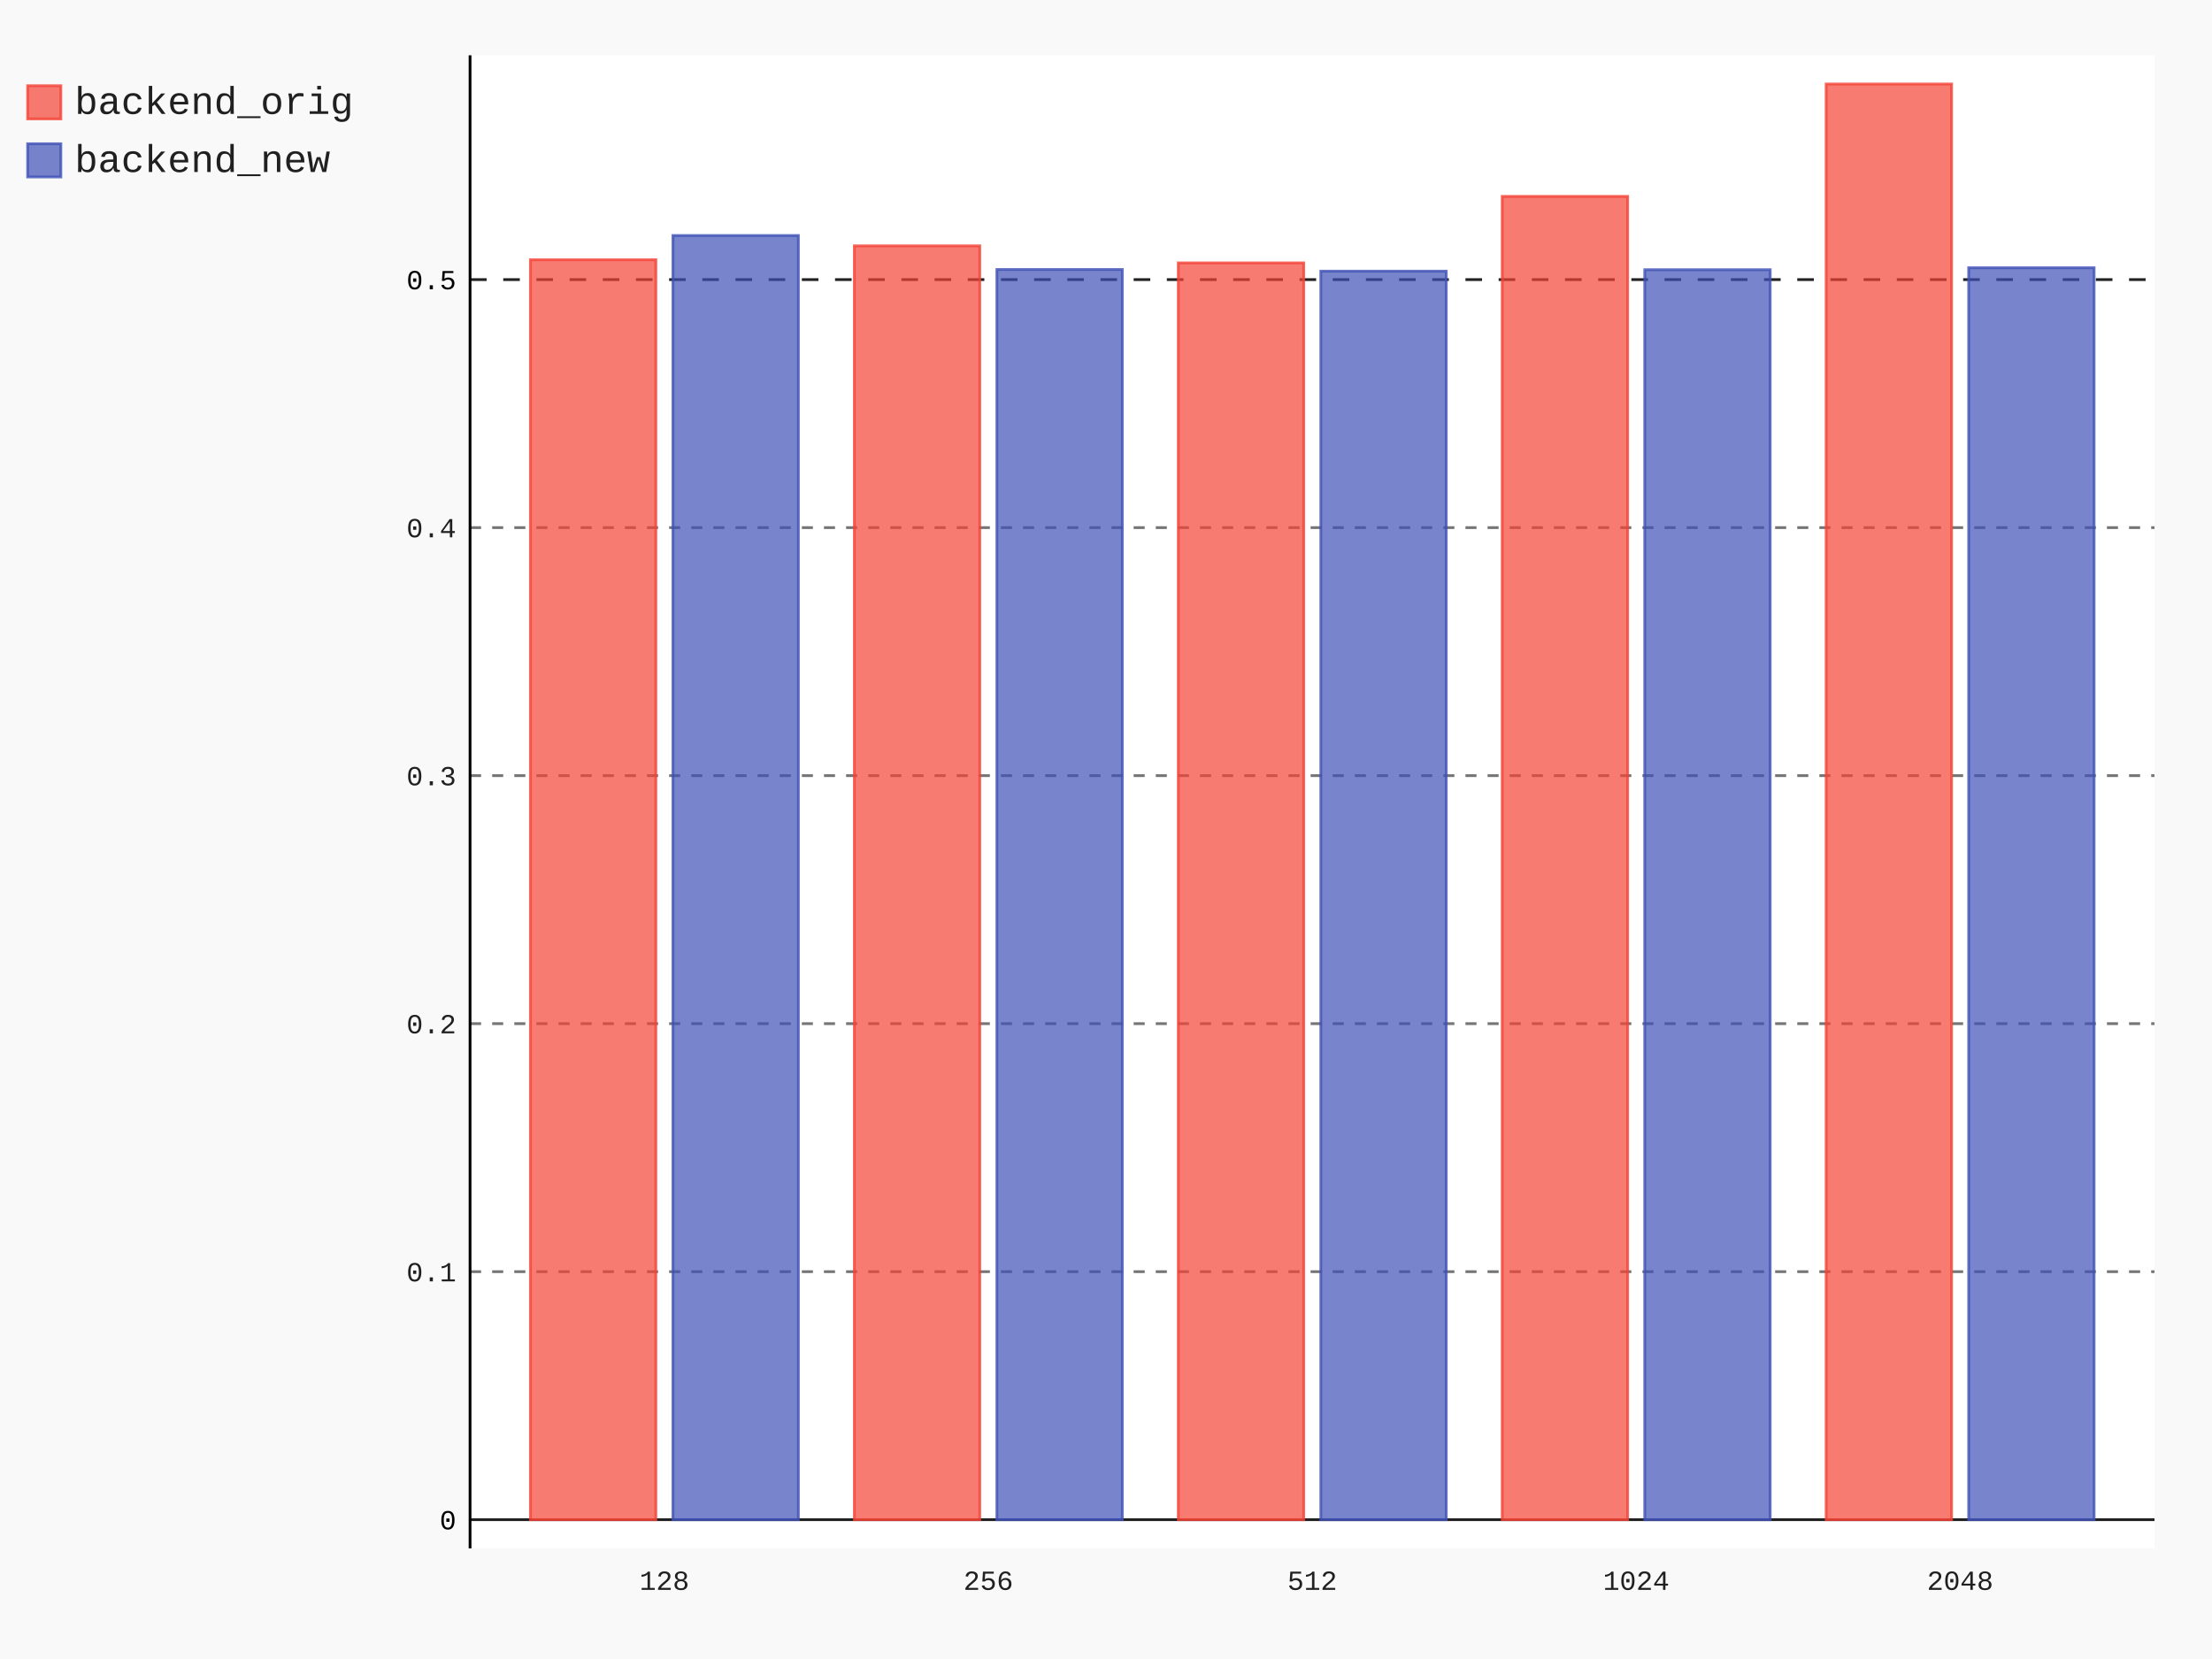
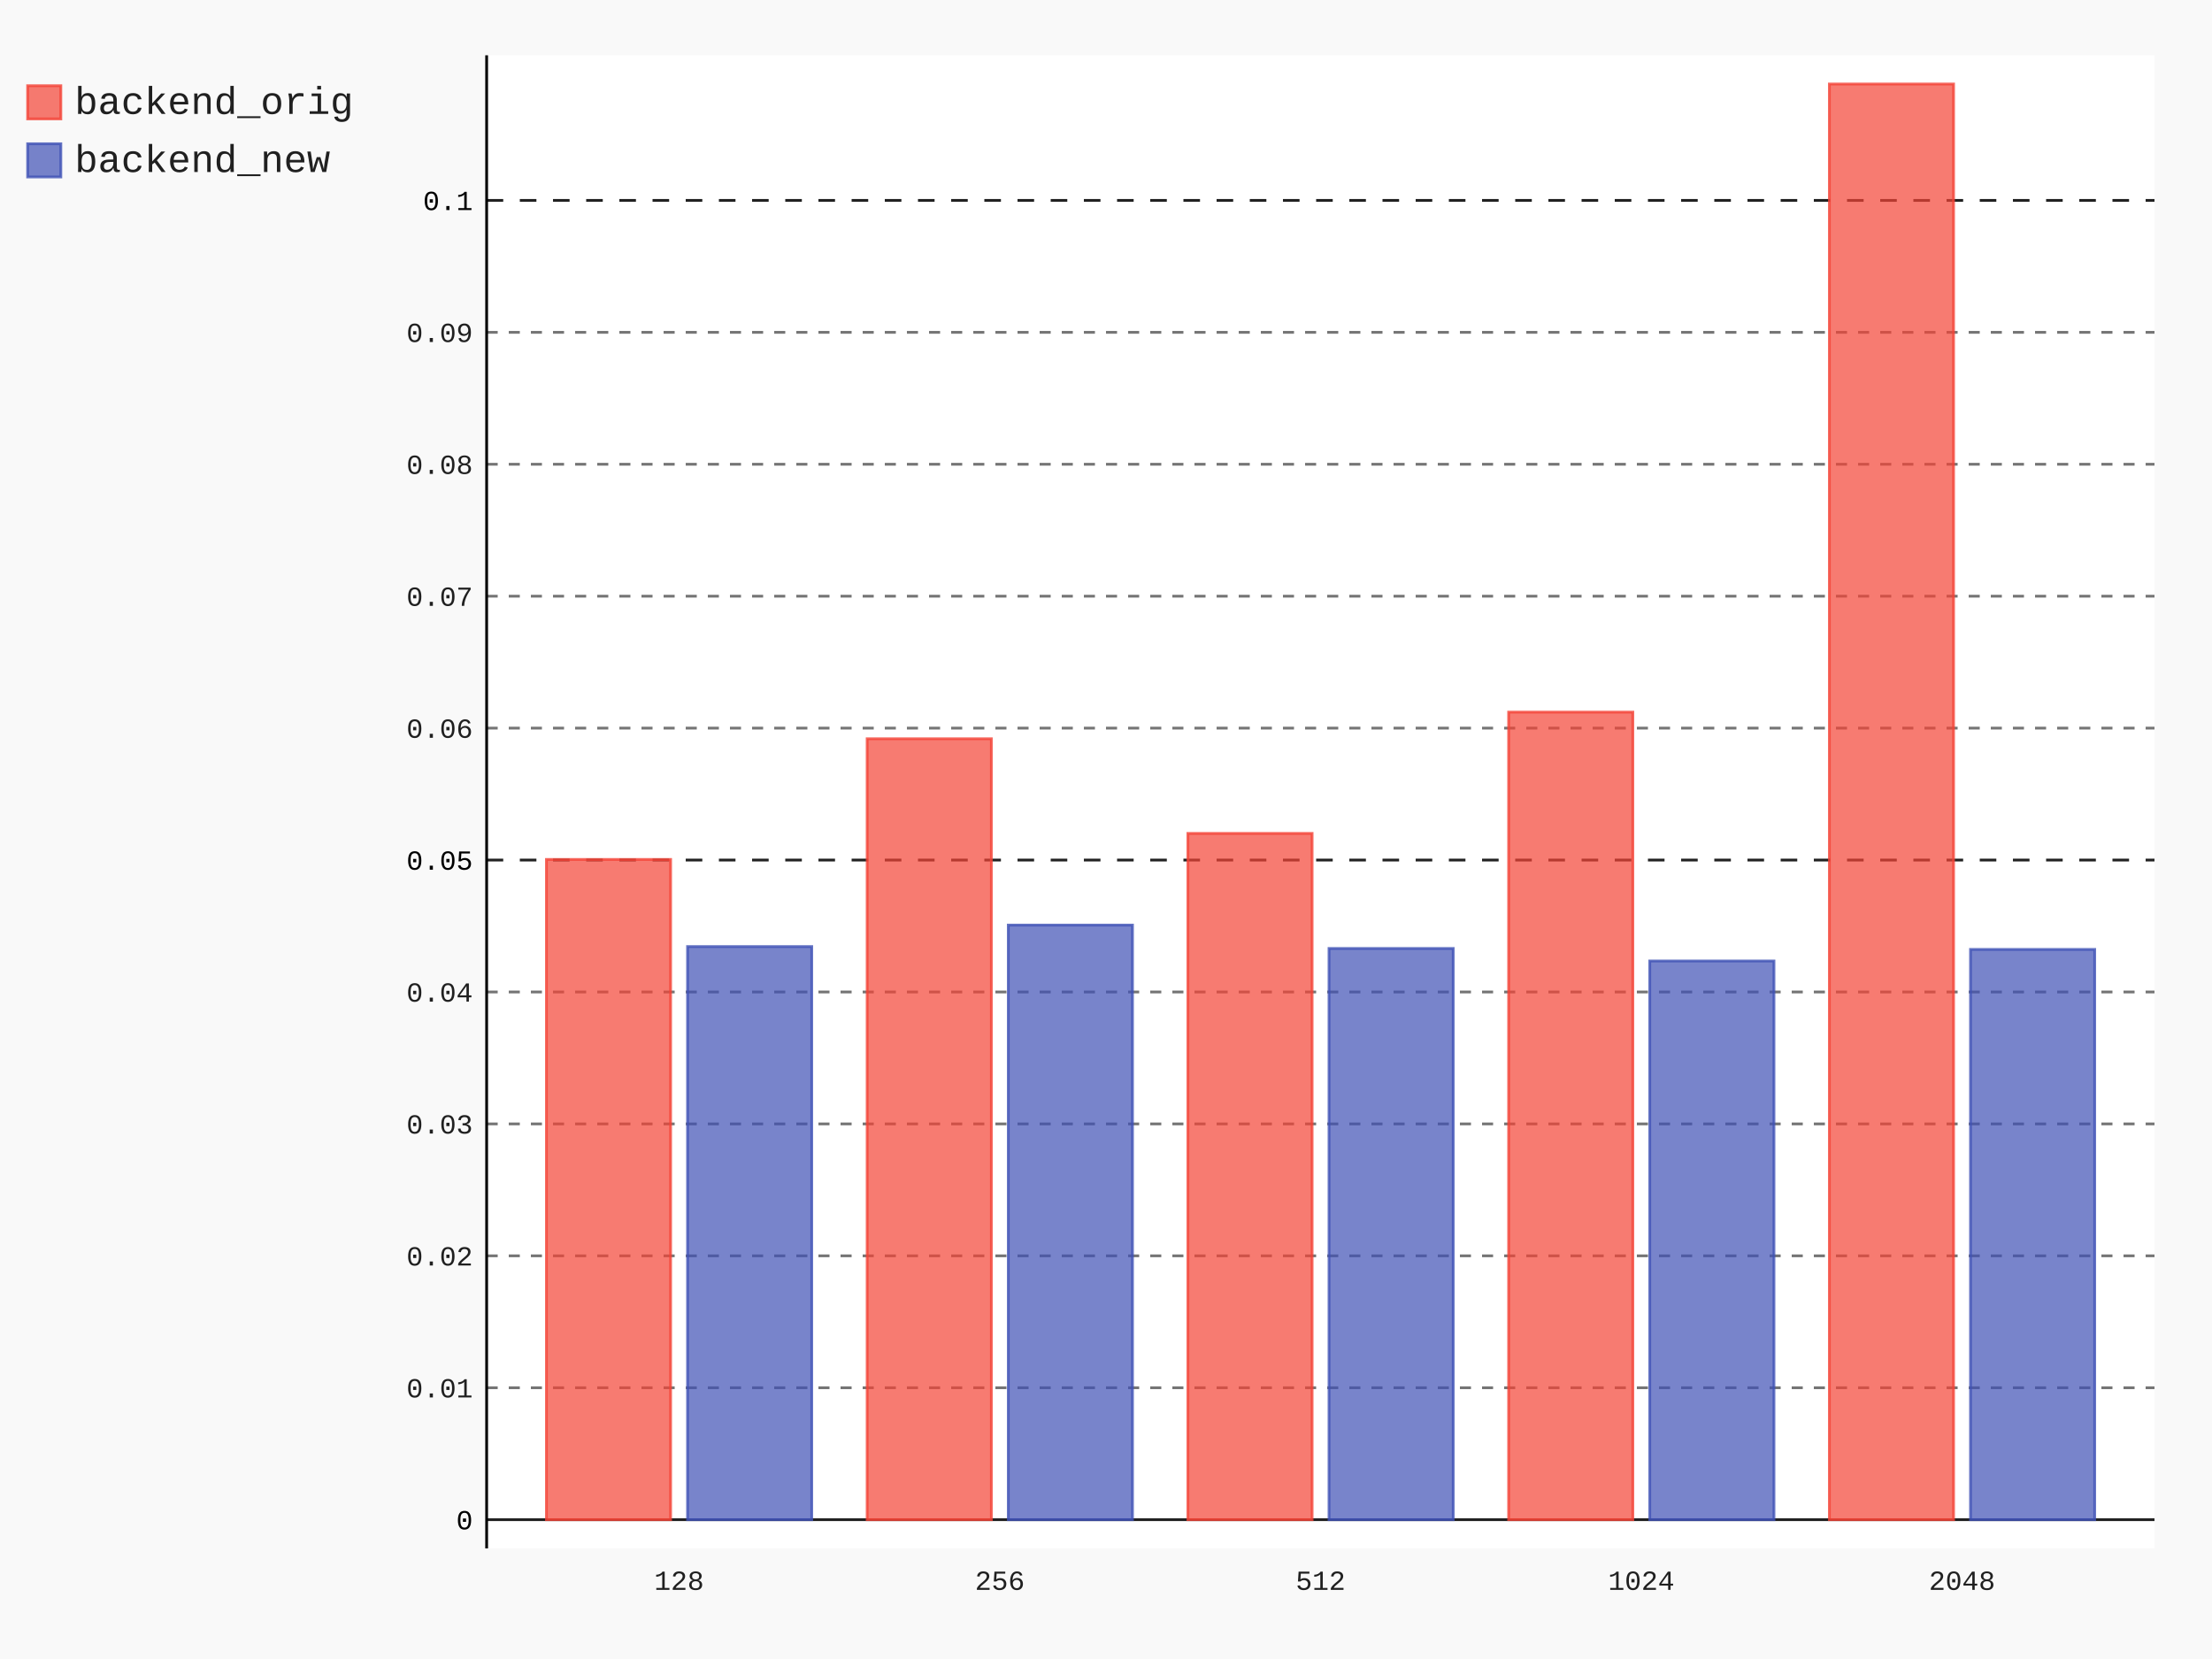
- <svg xmlns="http://www.w3.org/2000/svg" id="chart-4d95d9ae-60db-4e20-b610-94ccd528996e" class="pygal-chart" viewBox="0 0 800 600">
+ <svg xmlns="http://www.w3.org/2000/svg" id="chart-3b1de416-ce34-46d4-b6d1-cfc1680dec84" class="pygal-chart" viewBox="0 0 800 600">
  <defs>
-     <style type="text/css">#chart-4d95d9ae-60db-4e20-b610-94ccd528996e{-webkit-user-select:none;-webkit-font-smoothing:antialiased;font-family:Consolas,"Liberation Mono",Menlo,Courier,monospace}#chart-4d95d9ae-60db-4e20-b610-94ccd528996e .title{font-family:Consolas,"Liberation Mono",Menlo,Courier,monospace;font-size:16px}#chart-4d95d9ae-60db-4e20-b610-94ccd528996e .legends .legend text{font-family:Consolas,"Liberation Mono",Menlo,Courier,monospace;font-size:14px}#chart-4d95d9ae-60db-4e20-b610-94ccd528996e .axis text{font-family:Consolas,"Liberation Mono",Menlo,Courier,monospace;font-size:10px}#chart-4d95d9ae-60db-4e20-b610-94ccd528996e .axis text.major{font-family:Consolas,"Liberation Mono",Menlo,Courier,monospace;font-size:10px}#chart-4d95d9ae-60db-4e20-b610-94ccd528996e .text-overlay text.value{font-family:Consolas,"Liberation Mono",Menlo,Courier,monospace;font-size:16px}#chart-4d95d9ae-60db-4e20-b610-94ccd528996e .text-overlay text.label{font-family:Consolas,"Liberation Mono",Menlo,Courier,monospace;font-size:10px}#chart-4d95d9ae-60db-4e20-b610-94ccd528996e .tooltip{font-family:Consolas,"Liberation Mono",Menlo,Courier,monospace;font-size:14px}#chart-4d95d9ae-60db-4e20-b610-94ccd528996e text.no_data{font-family:Consolas,"Liberation Mono",Menlo,Courier,monospace;font-size:64px}
- #chart-4d95d9ae-60db-4e20-b610-94ccd528996e{background-color:rgba(249,249,249,1)}#chart-4d95d9ae-60db-4e20-b610-94ccd528996e path,#chart-4d95d9ae-60db-4e20-b610-94ccd528996e line,#chart-4d95d9ae-60db-4e20-b610-94ccd528996e rect,#chart-4d95d9ae-60db-4e20-b610-94ccd528996e circle{-webkit-transition:150ms;-moz-transition:150ms;transition:150ms}#chart-4d95d9ae-60db-4e20-b610-94ccd528996e .graph &gt; .background{fill:rgba(249,249,249,1)}#chart-4d95d9ae-60db-4e20-b610-94ccd528996e .plot &gt; .background{fill:rgba(255,255,255,1)}#chart-4d95d9ae-60db-4e20-b610-94ccd528996e .graph{fill:rgba(0,0,0,.87)}#chart-4d95d9ae-60db-4e20-b610-94ccd528996e text.no_data{fill:rgba(0,0,0,1)}#chart-4d95d9ae-60db-4e20-b610-94ccd528996e .title{fill:rgba(0,0,0,1)}#chart-4d95d9ae-60db-4e20-b610-94ccd528996e .legends .legend text{fill:rgba(0,0,0,.87)}#chart-4d95d9ae-60db-4e20-b610-94ccd528996e .legends .legend:hover text{fill:rgba(0,0,0,1)}#chart-4d95d9ae-60db-4e20-b610-94ccd528996e .axis .line{stroke:rgba(0,0,0,1)}#chart-4d95d9ae-60db-4e20-b610-94ccd528996e .axis .guide.line{stroke:rgba(0,0,0,.54)}#chart-4d95d9ae-60db-4e20-b610-94ccd528996e .axis .major.line{stroke:rgba(0,0,0,.87)}#chart-4d95d9ae-60db-4e20-b610-94ccd528996e .axis text.major{fill:rgba(0,0,0,1)}#chart-4d95d9ae-60db-4e20-b610-94ccd528996e .axis.y .guides:hover .guide.line,#chart-4d95d9ae-60db-4e20-b610-94ccd528996e .line-graph .axis.x .guides:hover .guide.line,#chart-4d95d9ae-60db-4e20-b610-94ccd528996e .stackedline-graph .axis.x .guides:hover .guide.line,#chart-4d95d9ae-60db-4e20-b610-94ccd528996e .xy-graph .axis.x .guides:hover .guide.line{stroke:rgba(0,0,0,1)}#chart-4d95d9ae-60db-4e20-b610-94ccd528996e .axis .guides:hover text{fill:rgba(0,0,0,1)}#chart-4d95d9ae-60db-4e20-b610-94ccd528996e .reactive{fill-opacity:.7;stroke-opacity:.8}#chart-4d95d9ae-60db-4e20-b610-94ccd528996e .ci{stroke:rgba(0,0,0,.87)}#chart-4d95d9ae-60db-4e20-b610-94ccd528996e .reactive.active,#chart-4d95d9ae-60db-4e20-b610-94ccd528996e .active .reactive{fill-opacity:.8;stroke-opacity:.9;stroke-width:4}#chart-4d95d9ae-60db-4e20-b610-94ccd528996e .ci .reactive.active{stroke-width:1.5}#chart-4d95d9ae-60db-4e20-b610-94ccd528996e .series text{fill:rgba(0,0,0,1)}#chart-4d95d9ae-60db-4e20-b610-94ccd528996e .tooltip rect{fill:rgba(255,255,255,1);stroke:rgba(0,0,0,1);-webkit-transition:opacity 150ms;-moz-transition:opacity 150ms;transition:opacity 150ms}#chart-4d95d9ae-60db-4e20-b610-94ccd528996e .tooltip .label{fill:rgba(0,0,0,.87)}#chart-4d95d9ae-60db-4e20-b610-94ccd528996e .tooltip .label{fill:rgba(0,0,0,.87)}#chart-4d95d9ae-60db-4e20-b610-94ccd528996e .tooltip .legend{font-size:.8em;fill:rgba(0,0,0,.54)}#chart-4d95d9ae-60db-4e20-b610-94ccd528996e .tooltip .x_label{font-size:.6em;fill:rgba(0,0,0,1)}#chart-4d95d9ae-60db-4e20-b610-94ccd528996e .tooltip .xlink{font-size:.5em;text-decoration:underline}#chart-4d95d9ae-60db-4e20-b610-94ccd528996e .tooltip .value{font-size:1.5em}#chart-4d95d9ae-60db-4e20-b610-94ccd528996e .bound{font-size:.5em}#chart-4d95d9ae-60db-4e20-b610-94ccd528996e .max-value{font-size:.75em;fill:rgba(0,0,0,.54)}#chart-4d95d9ae-60db-4e20-b610-94ccd528996e .map-element{fill:rgba(255,255,255,1);stroke:rgba(0,0,0,.54) !important}#chart-4d95d9ae-60db-4e20-b610-94ccd528996e .map-element .reactive{fill-opacity:inherit;stroke-opacity:inherit}#chart-4d95d9ae-60db-4e20-b610-94ccd528996e .color-0,#chart-4d95d9ae-60db-4e20-b610-94ccd528996e .color-0 a:visited{stroke:#F44336;fill:#F44336}#chart-4d95d9ae-60db-4e20-b610-94ccd528996e .color-1,#chart-4d95d9ae-60db-4e20-b610-94ccd528996e .color-1 a:visited{stroke:#3F51B5;fill:#3F51B5}#chart-4d95d9ae-60db-4e20-b610-94ccd528996e .text-overlay .color-0 text{fill:black}#chart-4d95d9ae-60db-4e20-b610-94ccd528996e .text-overlay .color-1 text{fill:black}
- #chart-4d95d9ae-60db-4e20-b610-94ccd528996e text.no_data{text-anchor:middle}#chart-4d95d9ae-60db-4e20-b610-94ccd528996e .guide.line{fill:none}#chart-4d95d9ae-60db-4e20-b610-94ccd528996e .centered{text-anchor:middle}#chart-4d95d9ae-60db-4e20-b610-94ccd528996e .title{text-anchor:middle}#chart-4d95d9ae-60db-4e20-b610-94ccd528996e .legends .legend text{fill-opacity:1}#chart-4d95d9ae-60db-4e20-b610-94ccd528996e .axis.x text{text-anchor:middle}#chart-4d95d9ae-60db-4e20-b610-94ccd528996e .axis.x:not(.web) text[transform]{text-anchor:start}#chart-4d95d9ae-60db-4e20-b610-94ccd528996e .axis.x:not(.web) text[transform].backwards{text-anchor:end}#chart-4d95d9ae-60db-4e20-b610-94ccd528996e .axis.y text{text-anchor:end}#chart-4d95d9ae-60db-4e20-b610-94ccd528996e .axis.y text[transform].backwards{text-anchor:start}#chart-4d95d9ae-60db-4e20-b610-94ccd528996e .axis.y2 text{text-anchor:start}#chart-4d95d9ae-60db-4e20-b610-94ccd528996e .axis.y2 text[transform].backwards{text-anchor:end}#chart-4d95d9ae-60db-4e20-b610-94ccd528996e .axis .guide.line{stroke-dasharray:4,4}#chart-4d95d9ae-60db-4e20-b610-94ccd528996e .axis .major.guide.line{stroke-dasharray:6,6}#chart-4d95d9ae-60db-4e20-b610-94ccd528996e .horizontal .axis.y .guide.line,#chart-4d95d9ae-60db-4e20-b610-94ccd528996e .horizontal .axis.y2 .guide.line,#chart-4d95d9ae-60db-4e20-b610-94ccd528996e .vertical .axis.x .guide.line{opacity:0}#chart-4d95d9ae-60db-4e20-b610-94ccd528996e .horizontal .axis.always_show .guide.line,#chart-4d95d9ae-60db-4e20-b610-94ccd528996e .vertical .axis.always_show .guide.line{opacity:1 !important}#chart-4d95d9ae-60db-4e20-b610-94ccd528996e .axis.y .guides:hover .guide.line,#chart-4d95d9ae-60db-4e20-b610-94ccd528996e .axis.y2 .guides:hover .guide.line,#chart-4d95d9ae-60db-4e20-b610-94ccd528996e .axis.x .guides:hover .guide.line{opacity:1}#chart-4d95d9ae-60db-4e20-b610-94ccd528996e .axis .guides:hover text{opacity:1}#chart-4d95d9ae-60db-4e20-b610-94ccd528996e .nofill{fill:none}#chart-4d95d9ae-60db-4e20-b610-94ccd528996e .subtle-fill{fill-opacity:.2}#chart-4d95d9ae-60db-4e20-b610-94ccd528996e .dot{stroke-width:1px;fill-opacity:1}#chart-4d95d9ae-60db-4e20-b610-94ccd528996e .dot.active{stroke-width:5px}#chart-4d95d9ae-60db-4e20-b610-94ccd528996e .dot.negative{fill:transparent}#chart-4d95d9ae-60db-4e20-b610-94ccd528996e text,#chart-4d95d9ae-60db-4e20-b610-94ccd528996e tspan{stroke:none !important}#chart-4d95d9ae-60db-4e20-b610-94ccd528996e .series text.active{opacity:1}#chart-4d95d9ae-60db-4e20-b610-94ccd528996e .tooltip rect{fill-opacity:.95;stroke-width:.5}#chart-4d95d9ae-60db-4e20-b610-94ccd528996e .tooltip text{fill-opacity:1}#chart-4d95d9ae-60db-4e20-b610-94ccd528996e .showable{visibility:hidden}#chart-4d95d9ae-60db-4e20-b610-94ccd528996e .showable.shown{visibility:visible}#chart-4d95d9ae-60db-4e20-b610-94ccd528996e .gauge-background{fill:rgba(229,229,229,1);stroke:none}#chart-4d95d9ae-60db-4e20-b610-94ccd528996e .bg-lines{stroke:rgba(249,249,249,1);stroke-width:2px}</style>
+     <style type="text/css">#chart-3b1de416-ce34-46d4-b6d1-cfc1680dec84{-webkit-user-select:none;-webkit-font-smoothing:antialiased;font-family:Consolas,"Liberation Mono",Menlo,Courier,monospace}#chart-3b1de416-ce34-46d4-b6d1-cfc1680dec84 .title{font-family:Consolas,"Liberation Mono",Menlo,Courier,monospace;font-size:16px}#chart-3b1de416-ce34-46d4-b6d1-cfc1680dec84 .legends .legend text{font-family:Consolas,"Liberation Mono",Menlo,Courier,monospace;font-size:14px}#chart-3b1de416-ce34-46d4-b6d1-cfc1680dec84 .axis text{font-family:Consolas,"Liberation Mono",Menlo,Courier,monospace;font-size:10px}#chart-3b1de416-ce34-46d4-b6d1-cfc1680dec84 .axis text.major{font-family:Consolas,"Liberation Mono",Menlo,Courier,monospace;font-size:10px}#chart-3b1de416-ce34-46d4-b6d1-cfc1680dec84 .text-overlay text.value{font-family:Consolas,"Liberation Mono",Menlo,Courier,monospace;font-size:16px}#chart-3b1de416-ce34-46d4-b6d1-cfc1680dec84 .text-overlay text.label{font-family:Consolas,"Liberation Mono",Menlo,Courier,monospace;font-size:10px}#chart-3b1de416-ce34-46d4-b6d1-cfc1680dec84 .tooltip{font-family:Consolas,"Liberation Mono",Menlo,Courier,monospace;font-size:14px}#chart-3b1de416-ce34-46d4-b6d1-cfc1680dec84 text.no_data{font-family:Consolas,"Liberation Mono",Menlo,Courier,monospace;font-size:64px}
+ #chart-3b1de416-ce34-46d4-b6d1-cfc1680dec84{background-color:rgba(249,249,249,1)}#chart-3b1de416-ce34-46d4-b6d1-cfc1680dec84 path,#chart-3b1de416-ce34-46d4-b6d1-cfc1680dec84 line,#chart-3b1de416-ce34-46d4-b6d1-cfc1680dec84 rect,#chart-3b1de416-ce34-46d4-b6d1-cfc1680dec84 circle{-webkit-transition:150ms;-moz-transition:150ms;transition:150ms}#chart-3b1de416-ce34-46d4-b6d1-cfc1680dec84 .graph &gt; .background{fill:rgba(249,249,249,1)}#chart-3b1de416-ce34-46d4-b6d1-cfc1680dec84 .plot &gt; .background{fill:rgba(255,255,255,1)}#chart-3b1de416-ce34-46d4-b6d1-cfc1680dec84 .graph{fill:rgba(0,0,0,.87)}#chart-3b1de416-ce34-46d4-b6d1-cfc1680dec84 text.no_data{fill:rgba(0,0,0,1)}#chart-3b1de416-ce34-46d4-b6d1-cfc1680dec84 .title{fill:rgba(0,0,0,1)}#chart-3b1de416-ce34-46d4-b6d1-cfc1680dec84 .legends .legend text{fill:rgba(0,0,0,.87)}#chart-3b1de416-ce34-46d4-b6d1-cfc1680dec84 .legends .legend:hover text{fill:rgba(0,0,0,1)}#chart-3b1de416-ce34-46d4-b6d1-cfc1680dec84 .axis .line{stroke:rgba(0,0,0,1)}#chart-3b1de416-ce34-46d4-b6d1-cfc1680dec84 .axis .guide.line{stroke:rgba(0,0,0,.54)}#chart-3b1de416-ce34-46d4-b6d1-cfc1680dec84 .axis .major.line{stroke:rgba(0,0,0,.87)}#chart-3b1de416-ce34-46d4-b6d1-cfc1680dec84 .axis text.major{fill:rgba(0,0,0,1)}#chart-3b1de416-ce34-46d4-b6d1-cfc1680dec84 .axis.y .guides:hover .guide.line,#chart-3b1de416-ce34-46d4-b6d1-cfc1680dec84 .line-graph .axis.x .guides:hover .guide.line,#chart-3b1de416-ce34-46d4-b6d1-cfc1680dec84 .stackedline-graph .axis.x .guides:hover .guide.line,#chart-3b1de416-ce34-46d4-b6d1-cfc1680dec84 .xy-graph .axis.x .guides:hover .guide.line{stroke:rgba(0,0,0,1)}#chart-3b1de416-ce34-46d4-b6d1-cfc1680dec84 .axis .guides:hover text{fill:rgba(0,0,0,1)}#chart-3b1de416-ce34-46d4-b6d1-cfc1680dec84 .reactive{fill-opacity:.7;stroke-opacity:.8}#chart-3b1de416-ce34-46d4-b6d1-cfc1680dec84 .ci{stroke:rgba(0,0,0,.87)}#chart-3b1de416-ce34-46d4-b6d1-cfc1680dec84 .reactive.active,#chart-3b1de416-ce34-46d4-b6d1-cfc1680dec84 .active .reactive{fill-opacity:.8;stroke-opacity:.9;stroke-width:4}#chart-3b1de416-ce34-46d4-b6d1-cfc1680dec84 .ci .reactive.active{stroke-width:1.5}#chart-3b1de416-ce34-46d4-b6d1-cfc1680dec84 .series text{fill:rgba(0,0,0,1)}#chart-3b1de416-ce34-46d4-b6d1-cfc1680dec84 .tooltip rect{fill:rgba(255,255,255,1);stroke:rgba(0,0,0,1);-webkit-transition:opacity 150ms;-moz-transition:opacity 150ms;transition:opacity 150ms}#chart-3b1de416-ce34-46d4-b6d1-cfc1680dec84 .tooltip .label{fill:rgba(0,0,0,.87)}#chart-3b1de416-ce34-46d4-b6d1-cfc1680dec84 .tooltip .label{fill:rgba(0,0,0,.87)}#chart-3b1de416-ce34-46d4-b6d1-cfc1680dec84 .tooltip .legend{font-size:.8em;fill:rgba(0,0,0,.54)}#chart-3b1de416-ce34-46d4-b6d1-cfc1680dec84 .tooltip .x_label{font-size:.6em;fill:rgba(0,0,0,1)}#chart-3b1de416-ce34-46d4-b6d1-cfc1680dec84 .tooltip .xlink{font-size:.5em;text-decoration:underline}#chart-3b1de416-ce34-46d4-b6d1-cfc1680dec84 .tooltip .value{font-size:1.5em}#chart-3b1de416-ce34-46d4-b6d1-cfc1680dec84 .bound{font-size:.5em}#chart-3b1de416-ce34-46d4-b6d1-cfc1680dec84 .max-value{font-size:.75em;fill:rgba(0,0,0,.54)}#chart-3b1de416-ce34-46d4-b6d1-cfc1680dec84 .map-element{fill:rgba(255,255,255,1);stroke:rgba(0,0,0,.54) !important}#chart-3b1de416-ce34-46d4-b6d1-cfc1680dec84 .map-element .reactive{fill-opacity:inherit;stroke-opacity:inherit}#chart-3b1de416-ce34-46d4-b6d1-cfc1680dec84 .color-0,#chart-3b1de416-ce34-46d4-b6d1-cfc1680dec84 .color-0 a:visited{stroke:#F44336;fill:#F44336}#chart-3b1de416-ce34-46d4-b6d1-cfc1680dec84 .color-1,#chart-3b1de416-ce34-46d4-b6d1-cfc1680dec84 .color-1 a:visited{stroke:#3F51B5;fill:#3F51B5}#chart-3b1de416-ce34-46d4-b6d1-cfc1680dec84 .text-overlay .color-0 text{fill:black}#chart-3b1de416-ce34-46d4-b6d1-cfc1680dec84 .text-overlay .color-1 text{fill:black}
+ #chart-3b1de416-ce34-46d4-b6d1-cfc1680dec84 text.no_data{text-anchor:middle}#chart-3b1de416-ce34-46d4-b6d1-cfc1680dec84 .guide.line{fill:none}#chart-3b1de416-ce34-46d4-b6d1-cfc1680dec84 .centered{text-anchor:middle}#chart-3b1de416-ce34-46d4-b6d1-cfc1680dec84 .title{text-anchor:middle}#chart-3b1de416-ce34-46d4-b6d1-cfc1680dec84 .legends .legend text{fill-opacity:1}#chart-3b1de416-ce34-46d4-b6d1-cfc1680dec84 .axis.x text{text-anchor:middle}#chart-3b1de416-ce34-46d4-b6d1-cfc1680dec84 .axis.x:not(.web) text[transform]{text-anchor:start}#chart-3b1de416-ce34-46d4-b6d1-cfc1680dec84 .axis.x:not(.web) text[transform].backwards{text-anchor:end}#chart-3b1de416-ce34-46d4-b6d1-cfc1680dec84 .axis.y text{text-anchor:end}#chart-3b1de416-ce34-46d4-b6d1-cfc1680dec84 .axis.y text[transform].backwards{text-anchor:start}#chart-3b1de416-ce34-46d4-b6d1-cfc1680dec84 .axis.y2 text{text-anchor:start}#chart-3b1de416-ce34-46d4-b6d1-cfc1680dec84 .axis.y2 text[transform].backwards{text-anchor:end}#chart-3b1de416-ce34-46d4-b6d1-cfc1680dec84 .axis .guide.line{stroke-dasharray:4,4}#chart-3b1de416-ce34-46d4-b6d1-cfc1680dec84 .axis .major.guide.line{stroke-dasharray:6,6}#chart-3b1de416-ce34-46d4-b6d1-cfc1680dec84 .horizontal .axis.y .guide.line,#chart-3b1de416-ce34-46d4-b6d1-cfc1680dec84 .horizontal .axis.y2 .guide.line,#chart-3b1de416-ce34-46d4-b6d1-cfc1680dec84 .vertical .axis.x .guide.line{opacity:0}#chart-3b1de416-ce34-46d4-b6d1-cfc1680dec84 .horizontal .axis.always_show .guide.line,#chart-3b1de416-ce34-46d4-b6d1-cfc1680dec84 .vertical .axis.always_show .guide.line{opacity:1 !important}#chart-3b1de416-ce34-46d4-b6d1-cfc1680dec84 .axis.y .guides:hover .guide.line,#chart-3b1de416-ce34-46d4-b6d1-cfc1680dec84 .axis.y2 .guides:hover .guide.line,#chart-3b1de416-ce34-46d4-b6d1-cfc1680dec84 .axis.x .guides:hover .guide.line{opacity:1}#chart-3b1de416-ce34-46d4-b6d1-cfc1680dec84 .axis .guides:hover text{opacity:1}#chart-3b1de416-ce34-46d4-b6d1-cfc1680dec84 .nofill{fill:none}#chart-3b1de416-ce34-46d4-b6d1-cfc1680dec84 .subtle-fill{fill-opacity:.2}#chart-3b1de416-ce34-46d4-b6d1-cfc1680dec84 .dot{stroke-width:1px;fill-opacity:1}#chart-3b1de416-ce34-46d4-b6d1-cfc1680dec84 .dot.active{stroke-width:5px}#chart-3b1de416-ce34-46d4-b6d1-cfc1680dec84 .dot.negative{fill:transparent}#chart-3b1de416-ce34-46d4-b6d1-cfc1680dec84 text,#chart-3b1de416-ce34-46d4-b6d1-cfc1680dec84 tspan{stroke:none !important}#chart-3b1de416-ce34-46d4-b6d1-cfc1680dec84 .series text.active{opacity:1}#chart-3b1de416-ce34-46d4-b6d1-cfc1680dec84 .tooltip rect{fill-opacity:.95;stroke-width:.5}#chart-3b1de416-ce34-46d4-b6d1-cfc1680dec84 .tooltip text{fill-opacity:1}#chart-3b1de416-ce34-46d4-b6d1-cfc1680dec84 .showable{visibility:hidden}#chart-3b1de416-ce34-46d4-b6d1-cfc1680dec84 .showable.shown{visibility:visible}#chart-3b1de416-ce34-46d4-b6d1-cfc1680dec84 .gauge-background{fill:rgba(229,229,229,1);stroke:none}#chart-3b1de416-ce34-46d4-b6d1-cfc1680dec84 .bg-lines{stroke:rgba(249,249,249,1);stroke-width:2px}</style>
  </defs>
  <g class="graph bar-graph vertical">
    <rect x="0" y="0" width="800" height="600" class="background" />
-     <g transform="translate(170, 20)" class="plot">
-       <rect x="0" y="0" width="609.2" height="540" class="background" />
+     <g transform="translate(176, 20)" class="plot">
+       <rect x="0" y="0" width="603.2" height="540" class="background" />
      <g class="axis y always_show">
        <g class="guides">
-           <path d="M0 529.615 h609.2" class="axis major line" />
+           <path d="M0 529.615 h603.2" class="axis major line" />
          <text x="-5" y="533.115" class="major">0</text>
        </g>
        <g class="guides">
-           <path d="M0 439.917 h609.2" class="guide line" />
-           <text x="-5" y="443.417" class="">0.1</text>
+           <path d="M0 481.902 h603.2" class="guide line" />
+           <text x="-5" y="485.402" class="">0.01</text>
        </g>
        <g class="guides">
-           <path d="M0 350.218 h609.2" class="guide line" />
-           <text x="-5" y="353.718" class="">0.2</text>
+           <path d="M0 434.188 h603.2" class="guide line" />
+           <text x="-5" y="437.688" class="">0.02</text>
        </g>
        <g class="guides">
-           <path d="M0 260.52 h609.2" class="guide line" />
-           <text x="-5" y="264.02" class="">0.3</text>
+           <path d="M0 386.474 h603.2" class="guide line" />
+           <text x="-5" y="389.974" class="">0.03</text>
        </g>
        <g class="guides">
-           <path d="M0 170.821 h609.2" class="guide line" />
-           <text x="-5" y="174.321" class="">0.4</text>
+           <path d="M0 338.76 h603.2" class="guide line" />
+           <text x="-5" y="342.26" class="">0.04</text>
        </g>
        <g class="guides">
-           <path d="M0 81.122 h609.2" class="major guide line" />
-           <text x="-5" y="84.622" class="major">0.5</text>
+           <path d="M0 291.047 h603.2" class="major guide line" />
+           <text x="-5" y="294.547" class="major">0.05</text>
+         </g>
+         <g class="guides">
+           <path d="M0 243.333 h603.2" class="guide line" />
+           <text x="-5" y="246.833" class="">0.06</text>
+         </g>
+         <g class="guides">
+           <path d="M0 195.619 h603.2" class="guide line" />
+           <text x="-5" y="199.119" class="">0.07</text>
+         </g>
+         <g class="guides">
+           <path d="M0 147.905 h603.2" class="guide line" />
+           <text x="-5" y="151.405" class="">0.08</text>
+         </g>
+         <g class="guides">
+           <path d="M0 100.192 h603.2" class="guide line" />
+           <text x="-5" y="103.692" class="">0.09</text>
+         </g>
+         <g class="guides">
+           <path d="M0 52.478 h603.2" class="major guide line" />
+           <text x="-5" y="55.978" class="major">0.1</text>
        </g>
      </g>
      <g class="axis x">
        <path d="M0 0 v540" class="line" />
        <g class="guides">
-           <path d="M70.292 0 v540" class="guide line" />
-           <text x="70.292" y="555.0" class="">128</text>
+           <path d="M69.6 0 v540" class="guide line" />
+           <text x="69.6" y="555.0" class="">128</text>
        </g>
        <g class="guides">
-           <path d="M187.446 0 v540" class="guide line" />
-           <text x="187.446" y="555.0" class="">256</text>
+           <path d="M185.6 0 v540" class="guide line" />
+           <text x="185.6" y="555.0" class="">256</text>
        </g>
        <g class="guides">
-           <path d="M304.6 0 v540" class="guide line" />
-           <text x="304.6" y="555.0" class="">512</text>
+           <path d="M301.6 0 v540" class="guide line" />
+           <text x="301.6" y="555.0" class="">512</text>
        </g>
        <g class="guides">
-           <path d="M421.754 0 v540" class="guide line" />
-           <text x="421.754" y="555.0" class="">1024</text>
+           <path d="M417.6 0 v540" class="guide line" />
+           <text x="417.6" y="555.0" class="">1024</text>
        </g>
        <g class="guides">
-           <path d="M538.908 0 v540" class="guide line" />
-           <text x="538.908" y="555.0" class="">2048</text>
+           <path d="M533.6 0 v540" class="guide line" />
+           <text x="533.6" y="555.0" class="">2048</text>
        </g>
      </g>
      <g class="series serie-0 color-0">
        <g class="bars">
          <g class="bar">
-             <rect x="21.837" y="73.947" rx="0" ry="0" width="45.362" height="455.668" class="rect reactive tooltip-trigger" />
+             <rect x="21.622" y="290.827" rx="0" ry="0" width="44.915" height="238.789" class="rect reactive tooltip-trigger" />
          </g>
          <g class="bar">
-             <rect x="138.991" y="68.913" rx="0" ry="0" width="45.362" height="460.702" class="rect reactive tooltip-trigger" />
+             <rect x="137.622" y="247.18" rx="0" ry="0" width="44.915" height="282.436" class="rect reactive tooltip-trigger" />
          </g>
          <g class="bar">
-             <rect x="256.145" y="75.072" rx="0" ry="0" width="45.362" height="454.544" class="rect reactive tooltip-trigger" />
+             <rect x="253.622" y="281.417" rx="0" ry="0" width="44.915" height="248.199" class="rect reactive tooltip-trigger" />
          </g>
          <g class="bar">
-             <rect x="373.299" y="51.024" rx="0" ry="0" width="45.362" height="478.592" class="rect reactive tooltip-trigger" />
+             <rect x="369.622" y="237.55" rx="0" ry="0" width="44.915" height="292.066" class="rect reactive tooltip-trigger" />
          </g>
          <g class="bar">
-             <rect x="490.453" y="10.385" rx="0" ry="0" width="45.362" height="519.231" class="rect reactive tooltip-trigger" />
+             <rect x="485.622" y="10.385" rx="0" ry="0" width="44.915" height="519.231" class="rect reactive tooltip-trigger" />
          </g>
        </g>
      </g>
      <g class="series serie-1 color-1">
        <g class="bars">
          <g class="bar">
-             <rect x="73.385" y="65.174" rx="0" ry="0" width="45.362" height="464.441" class="rect reactive tooltip-trigger" />
+             <rect x="72.662" y="322.341" rx="0" ry="0" width="44.915" height="207.275" class="rect reactive tooltip-trigger" />
          </g>
          <g class="bar">
-             <rect x="190.539" y="77.468" rx="0" ry="0" width="45.362" height="452.147" class="rect reactive tooltip-trigger" />
+             <rect x="188.662" y="314.57" rx="0" ry="0" width="44.915" height="215.045" class="rect reactive tooltip-trigger" />
          </g>
          <g class="bar">
-             <rect x="307.693" y="78.07" rx="0" ry="0" width="45.362" height="451.546" class="rect reactive tooltip-trigger" />
+             <rect x="304.662" y="323.026" rx="0" ry="0" width="44.915" height="206.59" class="rect reactive tooltip-trigger" />
          </g>
          <g class="bar">
-             <rect x="424.847" y="77.542" rx="0" ry="0" width="45.362" height="452.074" class="rect reactive tooltip-trigger" />
+             <rect x="420.662" y="327.549" rx="0" ry="0" width="44.915" height="202.066" class="rect reactive tooltip-trigger" />
          </g>
          <g class="bar">
-             <rect x="542.001" y="76.838" rx="0" ry="0" width="45.362" height="452.777" class="rect reactive tooltip-trigger" />
+             <rect x="536.662" y="323.37" rx="0" ry="0" width="44.915" height="206.246" class="rect reactive tooltip-trigger" />
          </g>
        </g>
      </g>
    </g>
    <g class="titles" />
-     <g transform="translate(170, 20)" class="plot overlay">
+     <g transform="translate(176, 20)" class="plot overlay">
      <g class="series serie-0 color-0" />
      <g class="series serie-1 color-1" />
    </g>
-     <g transform="translate(170, 20)" class="plot text-overlay">
+     <g transform="translate(176, 20)" class="plot text-overlay">
      <g class="series serie-0 color-0" />
      <g class="series serie-1 color-1" />
    </g>
-     <g transform="translate(170, 20)" class="plot tooltip-overlay">
+     <g transform="translate(176, 20)" class="plot tooltip-overlay">
      <g transform="translate(0 0)" style="opacity: 0" class="tooltip">
        <rect rx="0" ry="0" width="0" height="0" class="tooltip-box" />
        <g class="text" />
      </g>
    </g>
    <g transform="translate(10, 30)" class="legends">
      <g id="activate-serie-0" class="legend reactive activate-serie">
        <rect x="0.0" y="1.0" width="12" height="12" class="color-0 reactive" />
        <text x="17.0" y="11.2">backend_orig</text>
      </g>
      <g id="activate-serie-1" class="legend reactive activate-serie">
        <rect x="0.0" y="22.0" width="12" height="12" class="color-1 reactive" />
        <text x="17.0" y="32.2">backend_new</text>
      </g>
    </g>
    <g transform="translate(790, 30)" class="legends" />
  </g>
</svg>
